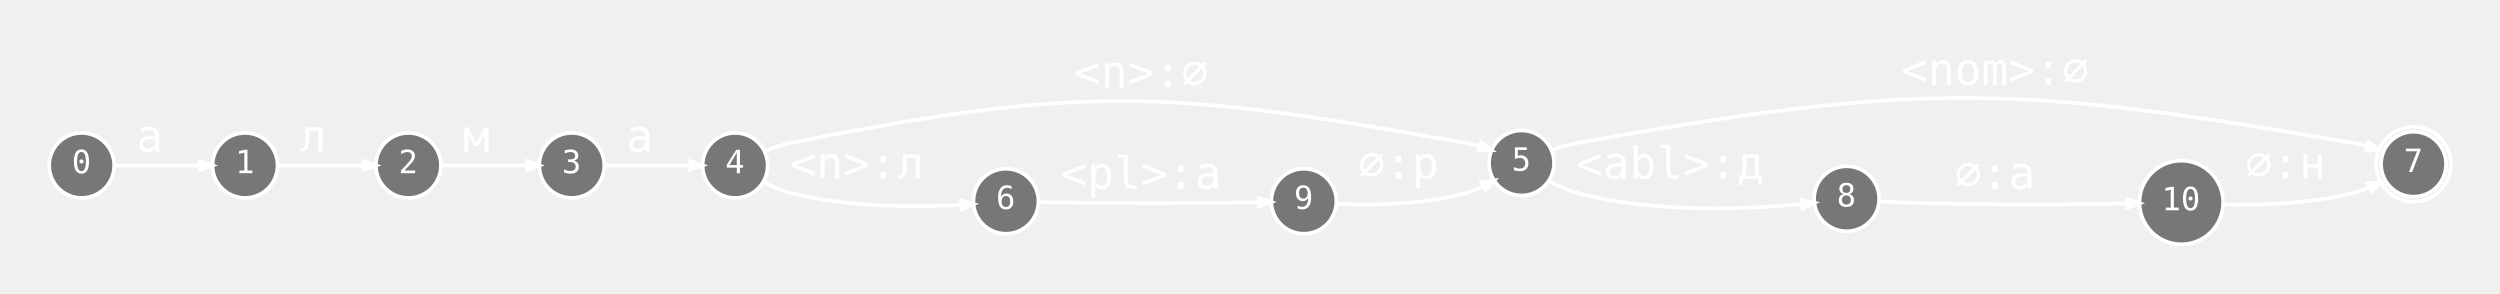
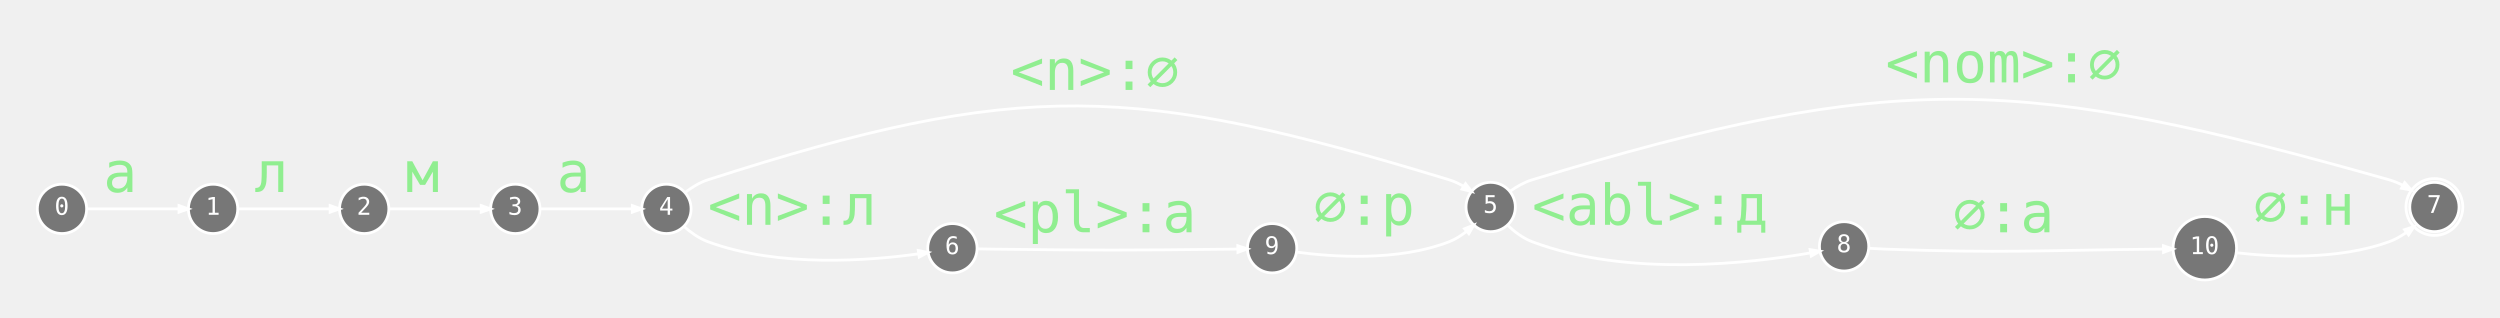
- <svg xmlns="http://www.w3.org/2000/svg" viewBox="0 0 2700 317.333" height="317.333" width="2700" xml:space="preserve" id="svg2" version="1.1">
+ <svg xmlns="http://www.w3.org/2000/svg" viewBox="0 0 3558.667 452" height="452" width="3558.667" xml:space="preserve" id="svg2" version="1.1">
  <defs id="defs6" />
-   <g transform="matrix(1.333333,0,0,1.333333,0,4.6e-6)" id="g10">
+   <g transform="matrix(1.333333,0,0,1.333333,0,1.13e-5)" id="g10">
    <g id="g12">
-       <path id="path14" style="fill:#777777;fill-opacity:1;fill-rule:nonzero;stroke:none" d="m 92.488,134 c 0,14.539 -11.785,26.328 -26.324,26.328 -14.543,0 -26.328,-11.789 -26.328,-26.328 0,-14.539 11.785,-26.328 26.328,-26.328 14.539,0 26.324,11.789 26.324,26.328" />
-       <path id="path16" style="fill:none;stroke:#ffffff;stroke-width:3;stroke-linecap:butt;stroke-linejoin:miter;stroke-miterlimit:10;stroke-dasharray:none;stroke-opacity:1" d="m 92.488,134 c 0,14.539 -11.785,26.328 -26.324,26.328 -14.543,0 -26.328,-11.789 -26.328,-26.328 0,-14.539 11.785,-26.328 26.328,-26.328 14.539,0 26.324,11.789 26.324,26.328" />
-       <text id="text20" style="font-variant:normal;font-weight:normal;font-size:26px;font-family:'DejaVu Sans Mono';-inkscape-font-specification:DejaVuSansMono;writing-mode:lr-tb;fill:#ffffff;fill-opacity:1;fill-rule:nonzero;stroke:none" transform="translate(58.16406,140.3008)">
+       <path id="path14" style="fill:#777777;fill-opacity:1;fill-rule:nonzero;stroke:none" d="m 92.488,223 c 0,14.539 -11.785,26.328 -26.324,26.328 -14.543,0 -26.328,-11.789 -26.328,-26.328 0,-14.539 11.785,-26.328 26.328,-26.328 14.539,0 26.324,11.789 26.324,26.328" />
+       <path id="path16" style="fill:none;stroke:#ffffff;stroke-width:3;stroke-linecap:butt;stroke-linejoin:miter;stroke-miterlimit:10;stroke-dasharray:none;stroke-opacity:1" d="m 92.488,223 c 0,14.539 -11.785,26.328 -26.324,26.328 -14.543,0 -26.328,-11.789 -26.328,-26.328 0,-14.539 11.785,-26.328 26.328,-26.328 14.539,0 26.324,11.789 26.324,26.328" />
+       <text id="text20" style="font-variant:normal;font-weight:normal;font-size:26px;font-family:'DejaVu Sans Mono';-inkscape-font-specification:DejaVuSansMono;writing-mode:lr-tb;fill:#ffffff;fill-opacity:1;fill-rule:nonzero;stroke:none" transform="translate(58.16406,229.3008)">
        <tspan id="tspan18" y="0" x="0">0</tspan>
      </text>
-       <path id="path22" style="fill:#777777;fill-opacity:1;fill-rule:nonzero;stroke:none" d="m 224.816,134 c 0,14.539 -11.789,26.328 -26.328,26.328 -14.539,0 -26.328,-11.789 -26.328,-26.328 0,-14.539 11.789,-26.328 26.328,-26.328 14.539,0 26.328,11.789 26.328,26.328" />
-       <path id="path24" style="fill:none;stroke:#ffffff;stroke-width:3;stroke-linecap:butt;stroke-linejoin:miter;stroke-miterlimit:10;stroke-dasharray:none;stroke-opacity:1" d="m 224.816,134 c 0,14.539 -11.789,26.328 -26.328,26.328 -14.539,0 -26.328,-11.789 -26.328,-26.328 0,-14.539 11.789,-26.328 26.328,-26.328 14.539,0 26.328,11.789 26.328,26.328" />
-       <text id="text28" style="font-variant:normal;font-weight:normal;font-size:26px;font-family:'DejaVu Sans Mono';-inkscape-font-specification:DejaVuSansMono;writing-mode:lr-tb;fill:#ffffff;fill-opacity:1;fill-rule:nonzero;stroke:none" transform="translate(190.4883,140.3008)">
-         <tspan id="tspan26" y="0" x="0">1</tspan>
+       <path id="path22" style="fill:#777777;fill-opacity:1;fill-rule:nonzero;stroke:#ffffff;stroke-width:3;stroke-linecap:butt;stroke-linejoin:miter;stroke-miterlimit:10;stroke-dasharray:none;stroke-opacity:1" d="m 253.816,223 c 0,14.539 -11.789,26.328 -26.328,26.328 -14.539,0 -26.328,-11.789 -26.328,-26.328 0,-14.539 11.789,-26.328 26.328,-26.328 14.539,0 26.328,11.789 26.328,26.328" />
+       <text id="text26" style="font-variant:normal;font-weight:normal;font-size:26px;font-family:'DejaVu Sans Mono';-inkscape-font-specification:DejaVuSansMono;writing-mode:lr-tb;fill:#ffffff;fill-opacity:1;fill-rule:nonzero;stroke:none" transform="translate(219.4883,229.3008)">
+         <tspan id="tspan24" y="0" x="0">1</tspan>
      </text>
-       <path id="path30" style="fill:none;stroke:#ffffff;stroke-width:3;stroke-linecap:butt;stroke-linejoin:miter;stroke-miterlimit:10;stroke-dasharray:none;stroke-opacity:1" d="m 92.602,134 c 19.734,0 47.328,0 69.261,0" />
-       <path id="path32" style="fill:#ffffff;fill-opacity:1;fill-rule:nonzero;stroke:#ffffff;stroke-width:3;stroke-linecap:butt;stroke-linejoin:miter;stroke-miterlimit:10;stroke-dasharray:none;stroke-opacity:1" d="m 162.117,130.5 10,3.5 -10,3.5 z" />
-       <text id="text36" style="font-variant:normal;font-weight:normal;font-size:36px;font-family:'DejaVu Sans Mono';-inkscape-font-specification:DejaVuSansMono;writing-mode:lr-tb;fill:#ffffff;fill-opacity:1;fill-rule:nonzero;stroke:none" transform="translate(110.3242,122.8008)">
-         <tspan id="tspan34" y="0" x="0">а</tspan>
+       <path id="path28" style="fill:none;stroke:#ffffff;stroke-width:3;stroke-linecap:butt;stroke-linejoin:miter;stroke-miterlimit:10;stroke-dasharray:none;stroke-opacity:1" d="m 92.41,223 c 26.606,0 68.731,0 98.656,0" />
+       <path id="path30" style="fill:#ffffff;fill-opacity:1;fill-rule:nonzero;stroke:#ffffff;stroke-width:3;stroke-linecap:butt;stroke-linejoin:miter;stroke-miterlimit:10;stroke-dasharray:none;stroke-opacity:1" d="m 191.098,219.5 10,3.5 -10,3.5 z" />
+       <text id="text34" style="font-variant:normal;font-weight:normal;font-size:60px;font-family:'DejaVu Sans Mono';-inkscape-font-specification:DejaVuSansMono;writing-mode:lr-tb;fill:#90ee90;fill-opacity:1;fill-rule:nonzero;stroke:none" transform="translate(110.3242,205)">
+         <tspan id="tspan32" y="0" x="0">а</tspan>
      </text>
-       <path id="path38" style="fill:#777777;fill-opacity:1;fill-rule:nonzero;stroke:none" d="m 357.141,134 c 0,14.539 -11.786,26.328 -26.325,26.328 -14.543,0 -26.328,-11.789 -26.328,-26.328 0,-14.539 11.785,-26.328 26.328,-26.328 14.539,0 26.325,11.789 26.325,26.328" />
-       <path id="path40" style="fill:none;stroke:#ffffff;stroke-width:3;stroke-linecap:butt;stroke-linejoin:miter;stroke-miterlimit:10;stroke-dasharray:none;stroke-opacity:1" d="m 357.141,134 c 0,14.539 -11.786,26.328 -26.325,26.328 -14.543,0 -26.328,-11.789 -26.328,-26.328 0,-14.539 11.785,-26.328 26.328,-26.328 14.539,0 26.325,11.789 26.325,26.328" />
-       <text id="text44" style="font-variant:normal;font-weight:normal;font-size:26px;font-family:'DejaVu Sans Mono';-inkscape-font-specification:DejaVuSansMono;writing-mode:lr-tb;fill:#ffffff;fill-opacity:1;fill-rule:nonzero;stroke:none" transform="translate(322.8164,140.3008)">
-         <tspan id="tspan42" y="0" x="0">2</tspan>
+       <path id="path36" style="fill:#777777;fill-opacity:1;fill-rule:nonzero;stroke:#ffffff;stroke-width:3;stroke-linecap:butt;stroke-linejoin:miter;stroke-miterlimit:10;stroke-dasharray:none;stroke-opacity:1" d="m 415.141,223 c 0,14.539 -11.786,26.328 -26.325,26.328 -14.543,0 -26.328,-11.789 -26.328,-26.328 0,-14.539 11.785,-26.328 26.328,-26.328 14.539,0 26.325,11.789 26.325,26.328" />
+       <text id="text40" style="font-variant:normal;font-weight:normal;font-size:26px;font-family:'DejaVu Sans Mono';-inkscape-font-specification:DejaVuSansMono;writing-mode:lr-tb;fill:#ffffff;fill-opacity:1;fill-rule:nonzero;stroke:none" transform="translate(380.8164,229.3008)">
+         <tspan id="tspan38" y="0" x="0">2</tspan>
      </text>
-       <path id="path46" style="fill:none;stroke:#ffffff;stroke-width:3;stroke-linecap:butt;stroke-linejoin:miter;stroke-miterlimit:10;stroke-dasharray:none;stroke-opacity:1" d="m 224.926,134 c 19.734,0 47.332,0 69.262,0" />
-       <path id="path48" style="fill:#ffffff;fill-opacity:1;fill-rule:nonzero;stroke:#ffffff;stroke-width:3;stroke-linecap:butt;stroke-linejoin:miter;stroke-miterlimit:10;stroke-dasharray:none;stroke-opacity:1" d="m 294.441,130.5 10,3.5 -10,3.5 z" />
-       <text id="text52" style="font-variant:normal;font-weight:normal;font-size:36px;font-family:'DejaVu Sans Mono';-inkscape-font-specification:DejaVuSansMono;writing-mode:lr-tb;fill:#ffffff;fill-opacity:1;fill-rule:nonzero;stroke:none" transform="translate(242.6523,122.8008)">
-         <tspan id="tspan50" y="0" x="0">л</tspan>
+       <path id="path42" style="fill:none;stroke:#ffffff;stroke-width:3;stroke-linecap:butt;stroke-linejoin:miter;stroke-miterlimit:10;stroke-dasharray:none;stroke-opacity:1" d="m 253.734,223 c 26.61,0 68.731,0 98.661,0" />
+       <path id="path44" style="fill:#ffffff;fill-opacity:1;fill-rule:nonzero;stroke:#ffffff;stroke-width:3;stroke-linecap:butt;stroke-linejoin:miter;stroke-miterlimit:10;stroke-dasharray:none;stroke-opacity:1" d="m 352.426,219.5 10,3.5 -10,3.5 z" />
+       <text id="text48" style="font-variant:normal;font-weight:normal;font-size:60px;font-family:'DejaVu Sans Mono';-inkscape-font-specification:DejaVuSansMono;writing-mode:lr-tb;fill:#90ee90;fill-opacity:1;fill-rule:nonzero;stroke:none" transform="translate(271.6523,205)">
+         <tspan id="tspan46" y="0" x="0">л</tspan>
      </text>
-       <path id="path54" style="fill:#777777;fill-opacity:1;fill-rule:nonzero;stroke:none" d="m 489.469,134 c 0,14.539 -11.789,26.328 -26.328,26.328 -14.539,0 -26.329,-11.789 -26.329,-26.328 0,-14.539 11.79,-26.328 26.329,-26.328 14.539,0 26.328,11.789 26.328,26.328" />
-       <path id="path56" style="fill:none;stroke:#ffffff;stroke-width:3;stroke-linecap:butt;stroke-linejoin:miter;stroke-miterlimit:10;stroke-dasharray:none;stroke-opacity:1" d="m 489.469,134 c 0,14.539 -11.789,26.328 -26.328,26.328 -14.539,0 -26.329,-11.789 -26.329,-26.328 0,-14.539 11.79,-26.328 26.329,-26.328 14.539,0 26.328,11.789 26.328,26.328" />
-       <text id="text60" style="font-variant:normal;font-weight:normal;font-size:26px;font-family:'DejaVu Sans Mono';-inkscape-font-specification:DejaVuSansMono;writing-mode:lr-tb;fill:#ffffff;fill-opacity:1;fill-rule:nonzero;stroke:none" transform="translate(455.1406,140.3008)">
-         <tspan id="tspan58" y="0" x="0">3</tspan>
+       <path id="path50" style="fill:#777777;fill-opacity:1;fill-rule:nonzero;stroke:#ffffff;stroke-width:3;stroke-linecap:butt;stroke-linejoin:miter;stroke-miterlimit:10;stroke-dasharray:none;stroke-opacity:1" d="m 576.469,223 c 0,14.539 -11.789,26.328 -26.328,26.328 -14.539,0 -26.329,-11.789 -26.329,-26.328 0,-14.539 11.79,-26.328 26.329,-26.328 14.539,0 26.328,11.789 26.328,26.328" />
+       <text id="text54" style="font-variant:normal;font-weight:normal;font-size:26px;font-family:'DejaVu Sans Mono';-inkscape-font-specification:DejaVuSansMono;writing-mode:lr-tb;fill:#ffffff;fill-opacity:1;fill-rule:nonzero;stroke:none" transform="translate(542.1406,229.3008)">
+         <tspan id="tspan52" y="0" x="0">3</tspan>
      </text>
-       <path id="path62" style="fill:none;stroke:#ffffff;stroke-width:3;stroke-linecap:butt;stroke-linejoin:miter;stroke-miterlimit:10;stroke-dasharray:none;stroke-opacity:1" d="m 357.254,134 c 19.734,0 47.328,0 69.262,0" />
-       <path id="path64" style="fill:#ffffff;fill-opacity:1;fill-rule:nonzero;stroke:#ffffff;stroke-width:3;stroke-linecap:butt;stroke-linejoin:miter;stroke-miterlimit:10;stroke-dasharray:none;stroke-opacity:1" d="m 426.766,130.5 10,3.5 -10,3.5 z" />
-       <text id="text68" style="font-variant:normal;font-weight:normal;font-size:36px;font-family:'DejaVu Sans Mono';-inkscape-font-specification:DejaVuSansMono;writing-mode:lr-tb;fill:#ffffff;fill-opacity:1;fill-rule:nonzero;stroke:none" transform="translate(374.9766,122.8008)">
-         <tspan id="tspan66" y="0" x="0">м</tspan>
+       <path id="path56" style="fill:none;stroke:#ffffff;stroke-width:3;stroke-linecap:butt;stroke-linejoin:miter;stroke-miterlimit:10;stroke-dasharray:none;stroke-opacity:1" d="m 415.059,223 c 26.609,0 68.734,0 98.66,0" />
+       <path id="path58" style="fill:#ffffff;fill-opacity:1;fill-rule:nonzero;stroke:#ffffff;stroke-width:3;stroke-linecap:butt;stroke-linejoin:miter;stroke-miterlimit:10;stroke-dasharray:none;stroke-opacity:1" d="m 513.75,219.5 10,3.5 -10,3.5 z" />
+       <text id="text62" style="font-variant:normal;font-weight:normal;font-size:60px;font-family:'DejaVu Sans Mono';-inkscape-font-specification:DejaVuSansMono;writing-mode:lr-tb;fill:#90ee90;fill-opacity:1;fill-rule:nonzero;stroke:none" transform="translate(432.9766,205)">
+         <tspan id="tspan60" y="0" x="0">м</tspan>
      </text>
-       <path id="path70" style="fill:#777777;fill-opacity:1;fill-rule:nonzero;stroke:none" d="m 621.793,134 c 0,14.539 -11.785,26.328 -26.328,26.328 -14.539,0 -26.324,-11.789 -26.324,-26.328 0,-14.539 11.785,-26.328 26.324,-26.328 14.543,0 26.328,11.789 26.328,26.328" />
-       <path id="path72" style="fill:none;stroke:#ffffff;stroke-width:3;stroke-linecap:butt;stroke-linejoin:miter;stroke-miterlimit:10;stroke-dasharray:none;stroke-opacity:1" d="m 621.793,134 c 0,14.539 -11.785,26.328 -26.328,26.328 -14.539,0 -26.324,-11.789 -26.324,-26.328 0,-14.539 11.785,-26.328 26.324,-26.328 14.543,0 26.328,11.789 26.328,26.328" />
-       <text id="text76" style="font-variant:normal;font-weight:normal;font-size:26px;font-family:'DejaVu Sans Mono';-inkscape-font-specification:DejaVuSansMono;writing-mode:lr-tb;fill:#ffffff;fill-opacity:1;fill-rule:nonzero;stroke:none" transform="translate(587.4648,140.3008)">
-         <tspan id="tspan74" y="0" x="0">4</tspan>
+       <path id="path64" style="fill:#777777;fill-opacity:1;fill-rule:nonzero;stroke:#ffffff;stroke-width:3;stroke-linecap:butt;stroke-linejoin:miter;stroke-miterlimit:10;stroke-dasharray:none;stroke-opacity:1" d="m 737.793,223 c 0,14.539 -11.785,26.328 -26.328,26.328 -14.539,0 -26.324,-11.789 -26.324,-26.328 0,-14.539 11.785,-26.328 26.324,-26.328 14.543,0 26.328,11.789 26.328,26.328" />
+       <text id="text68" style="font-variant:normal;font-weight:normal;font-size:26px;font-family:'DejaVu Sans Mono';-inkscape-font-specification:DejaVuSansMono;writing-mode:lr-tb;fill:#ffffff;fill-opacity:1;fill-rule:nonzero;stroke:none" transform="translate(703.4648,229.3008)">
+         <tspan id="tspan66" y="0" x="0">4</tspan>
      </text>
-       <path id="path78" style="fill:none;stroke:#ffffff;stroke-width:3;stroke-linecap:butt;stroke-linejoin:miter;stroke-miterlimit:10;stroke-dasharray:none;stroke-opacity:1" d="m 489.578,134 c 19.734,0 47.328,0 69.262,0" />
-       <path id="path80" style="fill:#ffffff;fill-opacity:1;fill-rule:nonzero;stroke:#ffffff;stroke-width:3;stroke-linecap:butt;stroke-linejoin:miter;stroke-miterlimit:10;stroke-dasharray:none;stroke-opacity:1" d="m 559.094,130.5 10,3.5 -10,3.5 z" />
-       <text id="text84" style="font-variant:normal;font-weight:normal;font-size:36px;font-family:'DejaVu Sans Mono';-inkscape-font-specification:DejaVuSansMono;writing-mode:lr-tb;fill:#ffffff;fill-opacity:1;fill-rule:nonzero;stroke:none" transform="translate(507.3047,122.8008)">
-         <tspan id="tspan82" y="0" x="0">а</tspan>
+       <path id="path70" style="fill:none;stroke:#ffffff;stroke-width:3;stroke-linecap:butt;stroke-linejoin:miter;stroke-miterlimit:10;stroke-dasharray:none;stroke-opacity:1" d="m 576.387,223 c 26.609,0 68.73,0 98.656,0" />
+       <path id="path72" style="fill:#ffffff;fill-opacity:1;fill-rule:nonzero;stroke:#ffffff;stroke-width:3;stroke-linecap:butt;stroke-linejoin:miter;stroke-miterlimit:10;stroke-dasharray:none;stroke-opacity:1" d="m 675.074,219.5 10,3.5 -10,3.5 z" />
+       <text id="text76" style="font-variant:normal;font-weight:normal;font-size:60px;font-family:'DejaVu Sans Mono';-inkscape-font-specification:DejaVuSansMono;writing-mode:lr-tb;fill:#90ee90;fill-opacity:1;fill-rule:nonzero;stroke:none" transform="translate(594.3047,205)">
+         <tspan id="tspan74" y="0" x="0">а</tspan>
      </text>
-       <path id="path86" style="fill:#777777;fill-opacity:1;fill-rule:nonzero;stroke:#ffffff;stroke-width:3;stroke-linecap:butt;stroke-linejoin:miter;stroke-miterlimit:10;stroke-dasharray:none;stroke-opacity:1" d="m 1258.77,132 c 0,14.539 -11.786,26.328 -26.325,26.328 -14.539,0 -26.328,-11.789 -26.328,-26.328 0,-14.539 11.789,-26.328 26.328,-26.328 14.539,0 26.325,11.789 26.325,26.328" />
-       <text id="text90" style="font-variant:normal;font-weight:normal;font-size:26px;font-family:'DejaVu Sans Mono';-inkscape-font-specification:DejaVuSansMono;writing-mode:lr-tb;fill:#ffffff;fill-opacity:1;fill-rule:nonzero;stroke:none" transform="translate(1224.445,138.3008)">
-         <tspan id="tspan88" y="0" x="0">5</tspan>
+       <path id="path78" style="fill:#777777;fill-opacity:1;fill-rule:nonzero;stroke:#ffffff;stroke-width:3;stroke-linecap:butt;stroke-linejoin:miter;stroke-miterlimit:10;stroke-dasharray:none;stroke-opacity:1" d="m 1617.77,221 c 0,14.539 -11.786,26.328 -26.325,26.328 -14.539,0 -26.328,-11.789 -26.328,-26.328 0,-14.539 11.789,-26.328 26.328,-26.328 14.539,0 26.325,11.789 26.325,26.328" />
+       <text id="text82" style="font-variant:normal;font-weight:normal;font-size:26px;font-family:'DejaVu Sans Mono';-inkscape-font-specification:DejaVuSansMono;writing-mode:lr-tb;fill:#ffffff;fill-opacity:1;fill-rule:nonzero;stroke:none" transform="translate(1583.445,227.3008)">
+         <tspan id="tspan80" y="0" x="0">5</tspan>
      </text>
-       <path id="path92" style="fill:none;stroke:#ffffff;stroke-width:3;stroke-linecap:butt;stroke-linejoin:miter;stroke-miterlimit:10;stroke-dasharray:none;stroke-opacity:1" d="m 619.23,122.543 c 6.434,-2.691 13.551,-5.172 20.399,-6.543 239.101,-47.859 308.637,-43.055 548.652,0 3.407,0.609 6.899,1.473 10.344,2.484" />
-       <path id="path94" style="fill:#ffffff;fill-opacity:1;fill-rule:nonzero;stroke:#ffffff;stroke-width:3;stroke-linecap:butt;stroke-linejoin:miter;stroke-miterlimit:10;stroke-dasharray:none;stroke-opacity:1" d="m 1199.738,115.164 8.383,6.481 -10.594,0.164 z" />
-       <text id="text98" style="font-variant:normal;font-weight:normal;font-size:36px;font-family:'DejaVu Sans Mono';-inkscape-font-specification:DejaVuSansMono;writing-mode:lr-tb;fill:#ffffff;fill-opacity:1;fill-rule:nonzero;stroke:none" transform="translate(869.957,70.80078)">
-         <tspan id="tspan96" y="0" x="0 21.672 43.488 65.16">&lt;n&gt;:</tspan>
+       <path id="path84" style="fill:none;stroke:#ffffff;stroke-width:3;stroke-linecap:butt;stroke-linejoin:miter;stroke-miterlimit:10;stroke-dasharray:none;stroke-opacity:1" d="m 731.234,205.645 c 7.106,-5.469 15.614,-10.817 24.395,-13.645 334.922,-107.809 455.09,-102.562 791.652,0 5.289,1.613 10.52,4.113 15.414,6.984" />
+       <path id="path86" style="fill:#ffffff;fill-opacity:1;fill-rule:nonzero;stroke:#ffffff;stroke-width:3;stroke-linecap:butt;stroke-linejoin:miter;stroke-miterlimit:10;stroke-dasharray:none;stroke-opacity:1" d="m 1564.613,196.055 6.473,8.386 -10.293,-2.519 z" />
+       <text id="text90" style="font-variant:normal;font-weight:normal;font-size:60px;font-family:'DejaVu Sans Mono';-inkscape-font-specification:DejaVuSansMono;writing-mode:lr-tb;fill:#90ee90;fill-opacity:1;fill-rule:nonzero;stroke:none" transform="translate(1078.957,96)">
+         <tspan id="tspan88" y="0" x="0 36.12 72 108.12">&lt;n&gt;:</tspan>
      </text>
-       <text id="text102" style="font-variant:normal;font-weight:normal;font-size:36px;font-family:'DejaVu Sans Mono';-inkscape-font-specification:DejaVuSansMono;writing-mode:lr-tb;fill:#ffffff;fill-opacity:1;fill-rule:nonzero;stroke:none" transform="translate(956.933,70.80078)">
-         <tspan id="tspan100" y="0" x="0">∅</tspan>
+       <text id="text94" style="font-variant:normal;font-weight:normal;font-size:60px;font-family:'DejaVu Sans Mono';-inkscape-font-specification:DejaVuSansMono;writing-mode:lr-tb;fill:#90ee90;fill-opacity:1;fill-rule:nonzero;stroke:none" transform="translate(1222.957,96)">
+         <tspan id="tspan92" y="0" x="0">∅</tspan>
      </text>
-       <path id="path104" style="fill:#777777;fill-opacity:1;fill-rule:nonzero;stroke:none" d="m 841.121,163 c 0,14.539 -11.789,26.328 -26.328,26.328 -14.539,0 -26.328,-11.789 -26.328,-26.328 0,-14.539 11.789,-26.328 26.328,-26.328 14.539,0 26.328,11.789 26.328,26.328" />
-       <path id="path106" style="fill:none;stroke:#ffffff;stroke-width:3;stroke-linecap:butt;stroke-linejoin:miter;stroke-miterlimit:10;stroke-dasharray:none;stroke-opacity:1" d="m 841.121,163 c 0,14.539 -11.789,26.328 -26.328,26.328 -14.539,0 -26.328,-11.789 -26.328,-26.328 0,-14.539 11.789,-26.328 26.328,-26.328 14.539,0 26.328,11.789 26.328,26.328" />
-       <text id="text110" style="font-variant:normal;font-weight:normal;font-size:26px;font-family:'DejaVu Sans Mono';-inkscape-font-specification:DejaVuSansMono;writing-mode:lr-tb;fill:#ffffff;fill-opacity:1;fill-rule:nonzero;stroke:none" transform="translate(806.793,169.3008)">
-         <tspan id="tspan108" y="0" x="0">6</tspan>
+       <path id="path96" style="fill:#777777;fill-opacity:1;fill-rule:nonzero;stroke:none" d="m 1043.121,265 c 0,14.539 -11.789,26.328 -26.328,26.328 -14.539,0 -26.328,-11.789 -26.328,-26.328 0,-14.539 11.789,-26.328 26.328,-26.328 14.539,0 26.328,11.789 26.328,26.328" />
+       <path id="path98" style="fill:none;stroke:#ffffff;stroke-width:3;stroke-linecap:butt;stroke-linejoin:miter;stroke-miterlimit:10;stroke-dasharray:none;stroke-opacity:1" d="m 1043.121,265 c 0,14.539 -11.789,26.328 -26.328,26.328 -14.539,0 -26.328,-11.789 -26.328,-26.328 0,-14.539 11.789,-26.328 26.328,-26.328 14.539,0 26.328,11.789 26.328,26.328" />
+       <text id="text102" style="font-variant:normal;font-weight:normal;font-size:26px;font-family:'DejaVu Sans Mono';-inkscape-font-specification:DejaVuSansMono;writing-mode:lr-tb;fill:#ffffff;fill-opacity:1;fill-rule:nonzero;stroke:none" transform="translate(1008.793,271.3008)">
+         <tspan id="tspan100" y="0" x="0">6</tspan>
      </text>
-       <path id="path112" style="fill:none;stroke:#ffffff;stroke-width:3;stroke-linecap:butt;stroke-linejoin:miter;stroke-miterlimit:10;stroke-dasharray:none;stroke-opacity:1" d="m 618.137,147.34 c 6.66,3.457 14.168,6.746 21.492,8.66 46.695,12.211 102.812,11.922 138.484,9.973" />
-       <path id="path114" style="fill:#ffffff;fill-opacity:1;fill-rule:nonzero;stroke:none" d="m 778.297,162.453 10.195,2.871 -9.762,4.117 z" />
-       <path id="path116" style="fill:none;stroke:#ffffff;stroke-width:3;stroke-linecap:butt;stroke-linejoin:miter;stroke-miterlimit:10;stroke-dasharray:none;stroke-opacity:1" d="m 778.297,162.453 10.195,2.871 -9.762,4.117 z" />
-       <text id="text120" style="font-variant:normal;font-weight:normal;font-size:36px;font-family:'DejaVu Sans Mono';-inkscape-font-specification:DejaVuSansMono;writing-mode:lr-tb;fill:#ffffff;fill-opacity:1;fill-rule:nonzero;stroke:none" transform="translate(639.6289,144.8008)">
-         <tspan id="tspan118" y="0" x="0 21.672 43.488 65.16">&lt;n&gt;:</tspan>
+       <path id="path104" style="fill:none;stroke:#ffffff;stroke-width:3;stroke-linecap:butt;stroke-linejoin:miter;stroke-miterlimit:10;stroke-dasharray:none;stroke-opacity:1" d="m 730.094,241.684 c 7.238,6.41 16.125,12.836 25.535,16.316 76.324,28.219 174.016,20.199 225.238,12.961" />
+       <path id="path106" style="fill:#ffffff;fill-opacity:1;fill-rule:nonzero;stroke:none" d="m 980.363,267.496 10.407,1.992 -9.375,4.934 z" />
+       <path id="path108" style="fill:none;stroke:#ffffff;stroke-width:3;stroke-linecap:butt;stroke-linejoin:miter;stroke-miterlimit:10;stroke-dasharray:none;stroke-opacity:1" d="m 980.363,267.496 10.407,1.992 -9.375,4.934 z" />
+       <text id="text112" style="font-variant:normal;font-weight:normal;font-size:60px;font-family:'DejaVu Sans Mono';-inkscape-font-specification:DejaVuSansMono;writing-mode:lr-tb;fill:#90ee90;fill-opacity:1;fill-rule:nonzero;stroke:none" transform="translate(755.6289,240)">
+         <tspan id="tspan110" y="0" x="0 36.12 72 108.12">&lt;n&gt;:</tspan>
      </text>
-       <text id="text124" style="font-variant:normal;font-weight:normal;font-size:36px;font-family:'DejaVu Sans Mono';-inkscape-font-specification:DejaVuSansMono;writing-mode:lr-tb;fill:#ffffff;fill-opacity:1;fill-rule:nonzero;stroke:none" transform="translate(726.6049,144.8008)">
-         <tspan id="tspan122" y="0" x="0">л</tspan>
+       <text id="text116" style="font-variant:normal;font-weight:normal;font-size:60px;font-family:'DejaVu Sans Mono';-inkscape-font-specification:DejaVuSansMono;writing-mode:lr-tb;fill:#90ee90;fill-opacity:1;fill-rule:nonzero;stroke:none" transform="translate(899.6289,240)">
+         <tspan id="tspan114" y="0" x="0">л</tspan>
      </text>
-       <path id="path126" style="fill:#777777;fill-opacity:1;fill-rule:nonzero;stroke:none" d="m 1981.285,133 c 0,14.527 -11.777,26.305 -26.308,26.305 -14.528,0 -26.305,-11.778 -26.305,-26.305 0,-14.527 11.777,-26.305 26.305,-26.305 14.531,0 26.308,11.778 26.308,26.305" />
-       <path id="path128" style="fill:none;stroke:#ffffff;stroke-width:3;stroke-linecap:butt;stroke-linejoin:miter;stroke-miterlimit:10;stroke-dasharray:none;stroke-opacity:1" d="m 1981.285,133 c 0,14.527 -11.777,26.305 -26.308,26.305 -14.528,0 -26.305,-11.778 -26.305,-26.305 0,-14.527 11.777,-26.305 26.305,-26.305 14.531,0 26.308,11.778 26.308,26.305" />
-       <path id="path130" style="fill:none;stroke:#ffffff;stroke-width:3;stroke-linecap:butt;stroke-linejoin:miter;stroke-miterlimit:10;stroke-dasharray:none;stroke-opacity:1" d="m 1985.305,133 c 0,16.75 -13.578,30.328 -30.328,30.328 -16.747,0 -30.325,-13.578 -30.325,-30.328 0,-16.75 13.578,-30.328 30.325,-30.328 16.75,0 30.328,13.578 30.328,30.328" />
-       <text id="text134" style="font-variant:normal;font-weight:normal;font-size:26px;font-family:'DejaVu Sans Mono';-inkscape-font-specification:DejaVuSansMono;writing-mode:lr-tb;fill:#ffffff;fill-opacity:1;fill-rule:nonzero;stroke:none" transform="translate(1946.977,139.3008)">
-         <tspan id="tspan132" y="0" x="0">7</tspan>
+       <path id="path118" style="fill:#777777;fill-opacity:1;fill-rule:nonzero;stroke:none" d="m 2625.285,221 c 0,14.527 -11.777,26.305 -26.308,26.305 -14.528,0 -26.305,-11.778 -26.305,-26.305 0,-14.527 11.777,-26.305 26.305,-26.305 14.531,0 26.308,11.778 26.308,26.305" />
+       <path id="path120" style="fill:none;stroke:#ffffff;stroke-width:3;stroke-linecap:butt;stroke-linejoin:miter;stroke-miterlimit:10;stroke-dasharray:none;stroke-opacity:1" d="m 2625.285,221 c 0,14.527 -11.777,26.305 -26.308,26.305 -14.528,0 -26.305,-11.778 -26.305,-26.305 0,-14.527 11.777,-26.305 26.305,-26.305 14.531,0 26.308,11.778 26.308,26.305" />
+       <path id="path122" style="fill:none;stroke:#ffffff;stroke-width:3;stroke-linecap:butt;stroke-linejoin:miter;stroke-miterlimit:10;stroke-dasharray:none;stroke-opacity:1" d="m 2629.305,221 c 0,16.75 -13.578,30.328 -30.328,30.328 -16.747,0 -30.325,-13.578 -30.325,-30.328 0,-16.75 13.578,-30.328 30.325,-30.328 16.75,0 30.328,13.578 30.328,30.328" />
+       <text id="text126" style="font-variant:normal;font-weight:normal;font-size:26px;font-family:'DejaVu Sans Mono';-inkscape-font-specification:DejaVuSansMono;writing-mode:lr-tb;fill:#ffffff;fill-opacity:1;fill-rule:nonzero;stroke:none" transform="translate(2590.977,227.3008)">
+         <tspan id="tspan124" y="0" x="0">7</tspan>
      </text>
-       <path id="path136" style="fill:none;stroke:#ffffff;stroke-width:3;stroke-linecap:butt;stroke-linejoin:miter;stroke-miterlimit:10;stroke-dasharray:none;stroke-opacity:1" d="m 1256.766,121.645 c 6.316,-2.329 13.234,-4.461 19.839,-5.645 275.696,-49.453 354.297,-48.207 630.211,0 3.446,0.602 6.977,1.434 10.477,2.41" />
-       <path id="path138" style="fill:#ffffff;fill-opacity:1;fill-rule:nonzero;stroke:#ffffff;stroke-width:3;stroke-linecap:butt;stroke-linejoin:miter;stroke-miterlimit:10;stroke-dasharray:none;stroke-opacity:1" d="m 1918.496,115.121 8.484,6.348 -10.589,0.328 z" />
-       <text id="text142" style="font-variant:normal;font-weight:normal;font-size:36px;font-family:'DejaVu Sans Mono';-inkscape-font-specification:DejaVuSansMono;writing-mode:lr-tb;fill:#ffffff;fill-opacity:1;fill-rule:nonzero;stroke:none" transform="translate(1539.934,68.80078)">
-         <tspan id="tspan140" y="0" x="0 21.672 43.488 65.16 86.976 108.756">&lt;nom&gt;:</tspan>
+       <path id="path128" style="fill:none;stroke:#ffffff;stroke-width:3;stroke-linecap:butt;stroke-linejoin:miter;stroke-miterlimit:10;stroke-dasharray:none;stroke-opacity:1" d="m 1611.805,204.441 c 7.031,-5.007 15.34,-9.863 23.8,-12.441 389.094,-118.57 523.805,-110.707 915.211,0 4.957,1.402 9.911,3.492 14.641,5.914" />
+       <path id="path130" style="fill:#ffffff;fill-opacity:1;fill-rule:nonzero;stroke:#ffffff;stroke-width:3;stroke-linecap:butt;stroke-linejoin:miter;stroke-miterlimit:10;stroke-dasharray:none;stroke-opacity:1" d="m 2567.258,194.914 6.961,7.984 -10.422,-1.902 z" />
+       <text id="text134" style="font-variant:normal;font-weight:normal;font-size:60px;font-family:'DejaVu Sans Mono';-inkscape-font-specification:DejaVuSansMono;writing-mode:lr-tb;fill:#90ee90;fill-opacity:1;fill-rule:nonzero;stroke:none" transform="translate(2012.934,88)">
+         <tspan id="tspan132" y="0" x="0 36.12 72 108.12 144 180.12">&lt;nom&gt;:</tspan>
      </text>
-       <text id="text146" style="font-variant:normal;font-weight:normal;font-size:36px;font-family:'DejaVu Sans Mono';-inkscape-font-specification:DejaVuSansMono;writing-mode:lr-tb;fill:#ffffff;fill-opacity:1;fill-rule:nonzero;stroke:none" transform="translate(1670.362,68.80078)">
-         <tspan id="tspan144" y="0" x="0">∅</tspan>
+       <text id="text138" style="font-variant:normal;font-weight:normal;font-size:60px;font-family:'DejaVu Sans Mono';-inkscape-font-specification:DejaVuSansMono;writing-mode:lr-tb;fill:#90ee90;fill-opacity:1;fill-rule:nonzero;stroke:none" transform="translate(2228.934,88)">
+         <tspan id="tspan136" y="0" x="0">∅</tspan>
      </text>
-       <path id="path148" style="fill:#777777;fill-opacity:1;fill-rule:nonzero;stroke:none" d="m 1522.098,161 c 0,14.539 -11.789,26.328 -26.328,26.328 -14.54,0 -26.329,-11.789 -26.329,-26.328 0,-14.539 11.789,-26.328 26.329,-26.328 14.539,0 26.328,11.789 26.328,26.328" />
-       <path id="path150" style="fill:none;stroke:#ffffff;stroke-width:3;stroke-linecap:butt;stroke-linejoin:miter;stroke-miterlimit:10;stroke-dasharray:none;stroke-opacity:1" d="m 1522.098,161 c 0,14.539 -11.789,26.328 -26.328,26.328 -14.54,0 -26.329,-11.789 -26.329,-26.328 0,-14.539 11.789,-26.328 26.329,-26.328 14.539,0 26.328,11.789 26.328,26.328" />
-       <text id="text154" style="font-variant:normal;font-weight:normal;font-size:26px;font-family:'DejaVu Sans Mono';-inkscape-font-specification:DejaVuSansMono;writing-mode:lr-tb;fill:#ffffff;fill-opacity:1;fill-rule:nonzero;stroke:none" transform="translate(1487.77,167.3008)">
-         <tspan id="tspan152" y="0" x="0">8</tspan>
+       <path id="path140" style="fill:#777777;fill-opacity:1;fill-rule:nonzero;stroke:none" d="m 1995.098,263 c 0,14.539 -11.789,26.328 -26.328,26.328 -14.54,0 -26.329,-11.789 -26.329,-26.328 0,-14.539 11.789,-26.328 26.329,-26.328 14.539,0 26.328,11.789 26.328,26.328" />
+       <path id="path142" style="fill:none;stroke:#ffffff;stroke-width:3;stroke-linecap:butt;stroke-linejoin:miter;stroke-miterlimit:10;stroke-dasharray:none;stroke-opacity:1" d="m 1995.098,263 c 0,14.539 -11.789,26.328 -26.328,26.328 -14.54,0 -26.329,-11.789 -26.329,-26.328 0,-14.539 11.789,-26.328 26.329,-26.328 14.539,0 26.328,11.789 26.328,26.328" />
+       <text id="text146" style="font-variant:normal;font-weight:normal;font-size:26px;font-family:'DejaVu Sans Mono';-inkscape-font-specification:DejaVuSansMono;writing-mode:lr-tb;fill:#ffffff;fill-opacity:1;fill-rule:nonzero;stroke:none" transform="translate(1960.77,269.3008)">
+         <tspan id="tspan144" y="0" x="0">8</tspan>
      </text>
-       <path id="path156" style="fill:none;stroke:#ffffff;stroke-width:3;stroke-linecap:butt;stroke-linejoin:miter;stroke-miterlimit:10;stroke-dasharray:none;stroke-opacity:1" d="m 1254.52,146.383 c 6.761,3.867 14.476,7.551 22.085,9.617 62.657,17.016 139.192,13.492 182.946,9.301" />
-       <path id="path158" style="fill:#ffffff;fill-opacity:1;fill-rule:nonzero;stroke:none" d="m 1459.371,161.801 10.305,2.461 -9.59,4.504 z" />
-       <path id="path160" style="fill:none;stroke:#ffffff;stroke-width:3;stroke-linecap:butt;stroke-linejoin:miter;stroke-miterlimit:10;stroke-dasharray:none;stroke-opacity:1" d="m 1459.371,161.801 10.305,2.461 -9.59,4.504 z" />
-       <text id="text164" style="font-variant:normal;font-weight:normal;font-size:36px;font-family:'DejaVu Sans Mono';-inkscape-font-specification:DejaVuSansMono;writing-mode:lr-tb;fill:#ffffff;fill-opacity:1;fill-rule:nonzero;stroke:none" transform="translate(1276.605,144.8008)">
-         <tspan id="tspan162" y="0" x="0 21.672 43.488 65.16 86.976 108.756">&lt;abl&gt;:</tspan>
+       <path id="path148" style="fill:none;stroke:#ffffff;stroke-width:3;stroke-linecap:butt;stroke-linejoin:miter;stroke-miterlimit:10;stroke-dasharray:none;stroke-opacity:1" d="m 1609.457,240.406 c 7.285,6.91 16.367,13.891 26.148,17.594 102.235,38.699 235.161,22.836 297.293,11.988" />
+       <path id="path150" style="fill:#ffffff;fill-opacity:1;fill-rule:nonzero;stroke:none" d="m 1932.488,266.508 10.465,1.66 -9.219,5.227 z" />
+       <path id="path152" style="fill:none;stroke:#ffffff;stroke-width:3;stroke-linecap:butt;stroke-linejoin:miter;stroke-miterlimit:10;stroke-dasharray:none;stroke-opacity:1" d="m 1932.488,266.508 10.465,1.66 -9.219,5.227 z" />
+       <text id="text156" style="font-variant:normal;font-weight:normal;font-size:60px;font-family:'DejaVu Sans Mono';-inkscape-font-specification:DejaVuSansMono;writing-mode:lr-tb;fill:#90ee90;fill-opacity:1;fill-rule:nonzero;stroke:none" transform="translate(1635.605,240)">
+         <tspan id="tspan154" y="0" x="0 36.12 72 108.12 144 180.12">&lt;abl&gt;:</tspan>
      </text>
-       <text id="text168" style="font-variant:normal;font-weight:normal;font-size:36px;font-family:'DejaVu Sans Mono';-inkscape-font-specification:DejaVuSansMono;writing-mode:lr-tb;fill:#ffffff;fill-opacity:1;fill-rule:nonzero;stroke:none" transform="translate(1407.034,144.8008)">
-         <tspan id="tspan166" y="0" x="0">д</tspan>
+       <text id="text160" style="font-variant:normal;font-weight:normal;font-size:60px;font-family:'DejaVu Sans Mono';-inkscape-font-specification:DejaVuSansMono;writing-mode:lr-tb;fill:#90ee90;fill-opacity:1;fill-rule:nonzero;stroke:none" transform="translate(1851.605,240)">
+         <tspan id="tspan158" y="0" x="0">д</tspan>
      </text>
-       <path id="path170" style="fill:#777777;fill-opacity:1;fill-rule:nonzero;stroke:none" d="m 1082.445,163 c 0,14.539 -11.785,26.328 -26.328,26.328 -14.539,0 -26.324,-11.789 -26.324,-26.328 0,-14.539 11.785,-26.328 26.324,-26.328 14.543,0 26.328,11.789 26.328,26.328" />
-       <path id="path172" style="fill:none;stroke:#ffffff;stroke-width:3;stroke-linecap:butt;stroke-linejoin:miter;stroke-miterlimit:10;stroke-dasharray:none;stroke-opacity:1" d="m 1082.445,163 c 0,14.539 -11.785,26.328 -26.328,26.328 -14.539,0 -26.324,-11.789 -26.324,-26.328 0,-14.539 11.785,-26.328 26.324,-26.328 14.543,0 26.328,11.789 26.328,26.328" />
-       <text id="text176" style="font-variant:normal;font-weight:normal;font-size:26px;font-family:'DejaVu Sans Mono';-inkscape-font-specification:DejaVuSansMono;writing-mode:lr-tb;fill:#ffffff;fill-opacity:1;fill-rule:nonzero;stroke:none" transform="translate(1048.117,169.3008)">
-         <tspan id="tspan174" y="0" x="0">9</tspan>
+       <path id="path162" style="fill:#777777;fill-opacity:1;fill-rule:nonzero;stroke:none" d="m 1384.445,265 c 0,14.539 -11.785,26.328 -26.328,26.328 -14.539,0 -26.324,-11.789 -26.324,-26.328 0,-14.539 11.785,-26.328 26.324,-26.328 14.543,0 26.328,11.789 26.328,26.328" />
+       <path id="path164" style="fill:none;stroke:#ffffff;stroke-width:3;stroke-linecap:butt;stroke-linejoin:miter;stroke-miterlimit:10;stroke-dasharray:none;stroke-opacity:1" d="m 1384.445,265 c 0,14.539 -11.785,26.328 -26.328,26.328 -14.539,0 -26.324,-11.789 -26.324,-26.328 0,-14.539 11.785,-26.328 26.324,-26.328 14.543,0 26.328,11.789 26.328,26.328" />
+       <text id="text168" style="font-variant:normal;font-weight:normal;font-size:26px;font-family:'DejaVu Sans Mono';-inkscape-font-specification:DejaVuSansMono;writing-mode:lr-tb;fill:#ffffff;fill-opacity:1;fill-rule:nonzero;stroke:none" transform="translate(1350.117,271.3008)">
+         <tspan id="tspan166" y="0" x="0">9</tspan>
      </text>
-       <path id="path178" style="fill:none;stroke:#ffffff;stroke-width:3;stroke-linecap:butt;stroke-linejoin:miter;stroke-miterlimit:10;stroke-dasharray:none;stroke-opacity:1" d="m 841.352,163.691 c 5.789,0.129 11.906,0.243 17.605,0.309 67.992,0.789 85.004,0.789 153,0 2.402,-0.027 4.879,-0.062 7.375,-0.105" />
-       <path id="path180" style="fill:#ffffff;fill-opacity:1;fill-rule:nonzero;stroke:none" d="m 1019.488,160.391 10.071,3.3 -9.93,3.696 z" />
-       <path id="path182" style="fill:none;stroke:#ffffff;stroke-width:3;stroke-linecap:butt;stroke-linejoin:miter;stroke-miterlimit:10;stroke-dasharray:none;stroke-opacity:1" d="m 1019.488,160.391 10.071,3.3 -9.93,3.696 z" />
-       <text id="text186" style="font-variant:normal;font-weight:normal;font-size:36px;font-family:'DejaVu Sans Mono';-inkscape-font-specification:DejaVuSansMono;writing-mode:lr-tb;fill:#ffffff;fill-opacity:1;fill-rule:nonzero;stroke:none" transform="translate(858.957,152.8008)">
-         <tspan id="tspan184" y="0" x="0 21.672 43.488 65.16 86.976">&lt;pl&gt;:</tspan>
+       <path id="path170" style="fill:none;stroke:#ffffff;stroke-width:3;stroke-linecap:butt;stroke-linejoin:miter;stroke-miterlimit:10;stroke-dasharray:none;stroke-opacity:1" d="m 1043.352,265.691 c 5.789,0.129 11.906,0.243 17.605,0.309 112.434,1.301 140.563,1.301 253,0 2.402,-0.027 4.879,-0.062 7.375,-0.105" />
+       <path id="path172" style="fill:#ffffff;fill-opacity:1;fill-rule:nonzero;stroke:none" d="m 1321.488,262.391 10.071,3.3 -9.93,3.696 z" />
+       <path id="path174" style="fill:none;stroke:#ffffff;stroke-width:3;stroke-linecap:butt;stroke-linejoin:miter;stroke-miterlimit:10;stroke-dasharray:none;stroke-opacity:1" d="m 1321.488,262.391 10.071,3.3 -9.93,3.696 z" />
+       <text id="text178" style="font-variant:normal;font-weight:normal;font-size:60px;font-family:'DejaVu Sans Mono';-inkscape-font-specification:DejaVuSansMono;writing-mode:lr-tb;fill:#90ee90;fill-opacity:1;fill-rule:nonzero;stroke:none" transform="translate(1060.957,248)">
+         <tspan id="tspan176" y="0" x="0 36.12 72 108.12 144">&lt;pl&gt;:</tspan>
      </text>
-       <text id="text190" style="font-variant:normal;font-weight:normal;font-size:36px;font-family:'DejaVu Sans Mono';-inkscape-font-specification:DejaVuSansMono;writing-mode:lr-tb;fill:#ffffff;fill-opacity:1;fill-rule:nonzero;stroke:none" transform="translate(967.713,152.8008)">
-         <tspan id="tspan188" y="0" x="0">а</tspan>
+       <text id="text182" style="font-variant:normal;font-weight:normal;font-size:60px;font-family:'DejaVu Sans Mono';-inkscape-font-specification:DejaVuSansMono;writing-mode:lr-tb;fill:#90ee90;fill-opacity:1;fill-rule:nonzero;stroke:none" transform="translate(1241.077,248)">
+         <tspan id="tspan180" y="0" x="0">а</tspan>
      </text>
-       <path id="path192" style="fill:#777777;fill-opacity:1;fill-rule:nonzero;stroke:none" d="m 1800.758,164 c 0,18.711 -15.172,33.883 -33.883,33.883 -18.715,0 -33.883,-15.172 -33.883,-33.883 0,-18.711 15.168,-33.883 33.883,-33.883 18.711,0 33.883,15.172 33.883,33.883" />
-       <path id="path194" style="fill:none;stroke:#ffffff;stroke-width:3;stroke-linecap:butt;stroke-linejoin:miter;stroke-miterlimit:10;stroke-dasharray:none;stroke-opacity:1" d="m 1800.758,164 c 0,18.711 -15.172,33.883 -33.883,33.883 -18.715,0 -33.883,-15.172 -33.883,-33.883 0,-18.711 15.168,-33.883 33.883,-33.883 18.711,0 33.883,15.172 33.883,33.883" />
-       <text id="text198" style="font-variant:normal;font-weight:normal;font-size:26px;font-family:'DejaVu Sans Mono';-inkscape-font-specification:DejaVuSansMono;writing-mode:lr-tb;fill:#ffffff;fill-opacity:1;fill-rule:nonzero;stroke:none" transform="translate(1750.875,170.3008)">
-         <tspan id="tspan196" y="0" x="0 15.756">10</tspan>
+       <path id="path184" style="fill:#777777;fill-opacity:1;fill-rule:nonzero;stroke:none" d="m 2387.758,265 c 0,18.711 -15.172,33.883 -33.883,33.883 -18.715,0 -33.883,-15.172 -33.883,-33.883 0,-18.711 15.168,-33.883 33.883,-33.883 18.711,0 33.883,15.172 33.883,33.883" />
+       <path id="path186" style="fill:none;stroke:#ffffff;stroke-width:3;stroke-linecap:butt;stroke-linejoin:miter;stroke-miterlimit:10;stroke-dasharray:none;stroke-opacity:1" d="m 2387.758,265 c 0,18.711 -15.172,33.883 -33.883,33.883 -18.715,0 -33.883,-15.172 -33.883,-33.883 0,-18.711 15.168,-33.883 33.883,-33.883 18.711,0 33.883,15.172 33.883,33.883" />
+       <text id="text190" style="font-variant:normal;font-weight:normal;font-size:26px;font-family:'DejaVu Sans Mono';-inkscape-font-specification:DejaVuSansMono;writing-mode:lr-tb;fill:#ffffff;fill-opacity:1;fill-rule:nonzero;stroke:none" transform="translate(2337.875,271.3008)">
+         <tspan id="tspan188" y="0" x="0 15.756">10</tspan>
      </text>
-       <path id="path200" style="fill:none;stroke:#ffffff;stroke-width:3;stroke-linecap:butt;stroke-linejoin:miter;stroke-miterlimit:10;stroke-dasharray:none;stroke-opacity:1" d="m 1521.859,163.039 c 5.926,0.399 12.219,0.758 18.075,0.961 63.644,2.211 137.437,1.617 182.906,0.887" />
-       <path id="path202" style="fill:#ffffff;fill-opacity:1;fill-rule:nonzero;stroke:none" d="m 1722.875,161.387 10.059,3.328 -9.938,3.672 z" />
-       <path id="path204" style="fill:none;stroke:#ffffff;stroke-width:3;stroke-linecap:butt;stroke-linejoin:miter;stroke-miterlimit:10;stroke-dasharray:none;stroke-opacity:1" d="m 1722.875,161.387 10.059,3.328 -9.938,3.672 z" />
-       <text id="text208" style="font-variant:normal;font-weight:normal;font-size:36px;font-family:'DejaVu Sans Mono';-inkscape-font-specification:DejaVuSansMono;writing-mode:lr-tb;fill:#ffffff;fill-opacity:1;fill-rule:nonzero;stroke:none" transform="translate(1583.434,152.8008)">
-         <tspan id="tspan206" y="0" x="0">∅</tspan>
+       <path id="path192" style="fill:none;stroke:#ffffff;stroke-width:3;stroke-linecap:butt;stroke-linejoin:miter;stroke-miterlimit:10;stroke-dasharray:none;stroke-opacity:1" d="m 1994.859,265.039 c 5.926,0.399 12.219,0.758 18.075,0.961 128.367,4.457 160.562,1.262 289,0 2.515,-0.023 5.101,-0.055 7.707,-0.094" />
+       <path id="path194" style="fill:#ffffff;fill-opacity:1;fill-rule:nonzero;stroke:none" d="m 2309.664,262.406 10.055,3.34 -9.942,3.66 z" />
+       <path id="path196" style="fill:none;stroke:#ffffff;stroke-width:3;stroke-linecap:butt;stroke-linejoin:miter;stroke-miterlimit:10;stroke-dasharray:none;stroke-opacity:1" d="m 2309.664,262.406 10.055,3.34 -9.942,3.66 z" />
+       <text id="text200" style="font-variant:normal;font-weight:normal;font-size:60px;font-family:'DejaVu Sans Mono';-inkscape-font-specification:DejaVuSansMono;writing-mode:lr-tb;fill:#90ee90;fill-opacity:1;fill-rule:nonzero;stroke:none" transform="translate(2084.934,248)">
+         <tspan id="tspan198" y="0" x="0">∅</tspan>
      </text>
-       <text id="text212" style="font-variant:normal;font-weight:normal;font-size:36px;font-family:'DejaVu Sans Mono';-inkscape-font-specification:DejaVuSansMono;writing-mode:lr-tb;fill:#ffffff;fill-opacity:1;fill-rule:nonzero;stroke:none" transform="translate(1605.106,152.8008)">
-         <tspan id="tspan210" y="0" x="0">:</tspan>
+       <text id="text204" style="font-variant:normal;font-weight:normal;font-size:60px;font-family:'DejaVu Sans Mono';-inkscape-font-specification:DejaVuSansMono;writing-mode:lr-tb;fill:#90ee90;fill-opacity:1;fill-rule:nonzero;stroke:none" transform="translate(2121.054,248)">
+         <tspan id="tspan202" y="0" x="0">:</tspan>
      </text>
-       <text id="text216" style="font-variant:normal;font-weight:normal;font-size:36px;font-family:'DejaVu Sans Mono';-inkscape-font-specification:DejaVuSansMono;writing-mode:lr-tb;fill:#ffffff;fill-opacity:1;fill-rule:nonzero;stroke:none" transform="translate(1626.922,152.8008)">
-         <tspan id="tspan214" y="0" x="0">а</tspan>
+       <text id="text208" style="font-variant:normal;font-weight:normal;font-size:60px;font-family:'DejaVu Sans Mono';-inkscape-font-specification:DejaVuSansMono;writing-mode:lr-tb;fill:#90ee90;fill-opacity:1;fill-rule:nonzero;stroke:none" transform="translate(2156.934,248)">
+         <tspan id="tspan206" y="0" x="0">а</tspan>
      </text>
-       <path id="path218" style="fill:none;stroke:#ffffff;stroke-width:3;stroke-linecap:butt;stroke-linejoin:miter;stroke-miterlimit:10;stroke-dasharray:none;stroke-opacity:1" d="m 1082.328,164.973 c 26.828,1.339 70.234,1.312 105.953,-8.973 4.383,-1.262 8.809,-3.035 13.067,-5.055" />
-       <path id="path220" style="fill:#ffffff;fill-opacity:1;fill-rule:nonzero;stroke:#ffffff;stroke-width:3;stroke-linecap:butt;stroke-linejoin:miter;stroke-miterlimit:10;stroke-dasharray:none;stroke-opacity:1" d="m 1199.848,147.781 10.484,-1.539 -7.234,7.738 z" />
-       <text id="text224" style="font-variant:normal;font-weight:normal;font-size:36px;font-family:'DejaVu Sans Mono';-inkscape-font-specification:DejaVuSansMono;writing-mode:lr-tb;fill:#ffffff;fill-opacity:1;fill-rule:nonzero;stroke:none" transform="translate(1100.281,144.8008)">
-         <tspan id="tspan222" y="0" x="0">∅</tspan>
+       <path id="path210" style="fill:none;stroke:#ffffff;stroke-width:3;stroke-linecap:butt;stroke-linejoin:miter;stroke-miterlimit:10;stroke-dasharray:none;stroke-opacity:1" d="m 1384.227,269.141 c 37.101,5.019 108.105,10.359 163.054,-11.141 6.547,-2.562 12.789,-6.562 18.395,-11" />
+       <path id="path212" style="fill:#ffffff;fill-opacity:1;fill-rule:nonzero;stroke:#ffffff;stroke-width:3;stroke-linecap:butt;stroke-linejoin:miter;stroke-miterlimit:10;stroke-dasharray:none;stroke-opacity:1" d="m 1563.543,244.215 9.844,-3.918 -5.25,9.199 z" />
+       <text id="text216" style="font-variant:normal;font-weight:normal;font-size:60px;font-family:'DejaVu Sans Mono';-inkscape-font-specification:DejaVuSansMono;writing-mode:lr-tb;fill:#90ee90;fill-opacity:1;fill-rule:nonzero;stroke:none" transform="translate(1402.281,240)">
+         <tspan id="tspan214" y="0" x="0">∅</tspan>
      </text>
-       <text id="text228" style="font-variant:normal;font-weight:normal;font-size:36px;font-family:'DejaVu Sans Mono';-inkscape-font-specification:DejaVuSansMono;writing-mode:lr-tb;fill:#ffffff;fill-opacity:1;fill-rule:nonzero;stroke:none" transform="translate(1121.953,144.8008)">
-         <tspan id="tspan226" y="0" x="0">:</tspan>
+       <text id="text220" style="font-variant:normal;font-weight:normal;font-size:60px;font-family:'DejaVu Sans Mono';-inkscape-font-specification:DejaVuSansMono;writing-mode:lr-tb;fill:#90ee90;fill-opacity:1;fill-rule:nonzero;stroke:none" transform="translate(1438.401,240)">
+         <tspan id="tspan218" y="0" x="0">:</tspan>
      </text>
-       <text id="text232" style="font-variant:normal;font-weight:normal;font-size:36px;font-family:'DejaVu Sans Mono';-inkscape-font-specification:DejaVuSansMono;writing-mode:lr-tb;fill:#ffffff;fill-opacity:1;fill-rule:nonzero;stroke:none" transform="translate(1143.769,144.8008)">
-         <tspan id="tspan230" y="0" x="0">р</tspan>
+       <text id="text224" style="font-variant:normal;font-weight:normal;font-size:60px;font-family:'DejaVu Sans Mono';-inkscape-font-specification:DejaVuSansMono;writing-mode:lr-tb;fill:#90ee90;fill-opacity:1;fill-rule:nonzero;stroke:none" transform="translate(1474.281,240)">
+         <tspan id="tspan222" y="0" x="0">р</tspan>
      </text>
-       <path id="path234" style="fill:none;stroke:#ffffff;stroke-width:3;stroke-linecap:butt;stroke-linejoin:miter;stroke-miterlimit:10;stroke-dasharray:none;stroke-opacity:1" d="m 1801.008,165.723 c 28.512,0.629 70.508,-0.496 105.808,-9.723 4.063,-1.062 8.196,-2.488 12.239,-4.113" />
-       <path id="path236" style="fill:#ffffff;fill-opacity:1;fill-rule:nonzero;stroke:#ffffff;stroke-width:3;stroke-linecap:butt;stroke-linejoin:miter;stroke-miterlimit:10;stroke-dasharray:none;stroke-opacity:1" d="m 1917.688,148.664 10.562,-0.848 -7.727,7.246 z" />
-       <text id="text240" style="font-variant:normal;font-weight:normal;font-size:36px;font-family:'DejaVu Sans Mono';-inkscape-font-specification:DejaVuSansMono;writing-mode:lr-tb;fill:#ffffff;fill-opacity:1;fill-rule:nonzero;stroke:none" transform="translate(1818.816,144.8008)">
-         <tspan id="tspan238" y="0" x="0">∅</tspan>
+       <path id="path226" style="fill:none;stroke:#ffffff;stroke-width:3;stroke-linecap:butt;stroke-linejoin:miter;stroke-miterlimit:10;stroke-dasharray:none;stroke-opacity:1" d="m 2387.602,269.848 c 39.886,4.566 108.703,8.078 163.214,-11.848 6.434,-2.352 12.68,-5.941 18.407,-9.977" />
+       <path id="path228" style="fill:#ffffff;fill-opacity:1;fill-rule:nonzero;stroke:#ffffff;stroke-width:3;stroke-linecap:butt;stroke-linejoin:miter;stroke-miterlimit:10;stroke-dasharray:none;stroke-opacity:1" d="m 2567.145,245.207 10.058,-3.324 -5.793,8.871 z" />
+       <text id="text232" style="font-variant:normal;font-weight:normal;font-size:60px;font-family:'DejaVu Sans Mono';-inkscape-font-specification:DejaVuSansMono;writing-mode:lr-tb;fill:#90ee90;fill-opacity:1;fill-rule:nonzero;stroke:none" transform="translate(2405.816,240)">
+         <tspan id="tspan230" y="0" x="0">∅</tspan>
      </text>
-       <text id="text244" style="font-variant:normal;font-weight:normal;font-size:36px;font-family:'DejaVu Sans Mono';-inkscape-font-specification:DejaVuSansMono;writing-mode:lr-tb;fill:#ffffff;fill-opacity:1;fill-rule:nonzero;stroke:none" transform="translate(1840.488,144.8008)">
-         <tspan id="tspan242" y="0" x="0">:</tspan>
+       <text id="text236" style="font-variant:normal;font-weight:normal;font-size:60px;font-family:'DejaVu Sans Mono';-inkscape-font-specification:DejaVuSansMono;writing-mode:lr-tb;fill:#90ee90;fill-opacity:1;fill-rule:nonzero;stroke:none" transform="translate(2441.936,240)">
+         <tspan id="tspan234" y="0" x="0">:</tspan>
      </text>
-       <text id="text248" style="font-variant:normal;font-weight:normal;font-size:36px;font-family:'DejaVu Sans Mono';-inkscape-font-specification:DejaVuSansMono;writing-mode:lr-tb;fill:#ffffff;fill-opacity:1;fill-rule:nonzero;stroke:none" transform="translate(1862.304,144.8008)">
-         <tspan id="tspan246" y="0" x="0">н</tspan>
+       <text id="text240" style="font-variant:normal;font-weight:normal;font-size:60px;font-family:'DejaVu Sans Mono';-inkscape-font-specification:DejaVuSansMono;writing-mode:lr-tb;fill:#90ee90;fill-opacity:1;fill-rule:nonzero;stroke:none" transform="translate(2477.816,240)">
+         <tspan id="tspan238" y="0" x="0">н</tspan>
      </text>
    </g>
  </g>
</svg>
